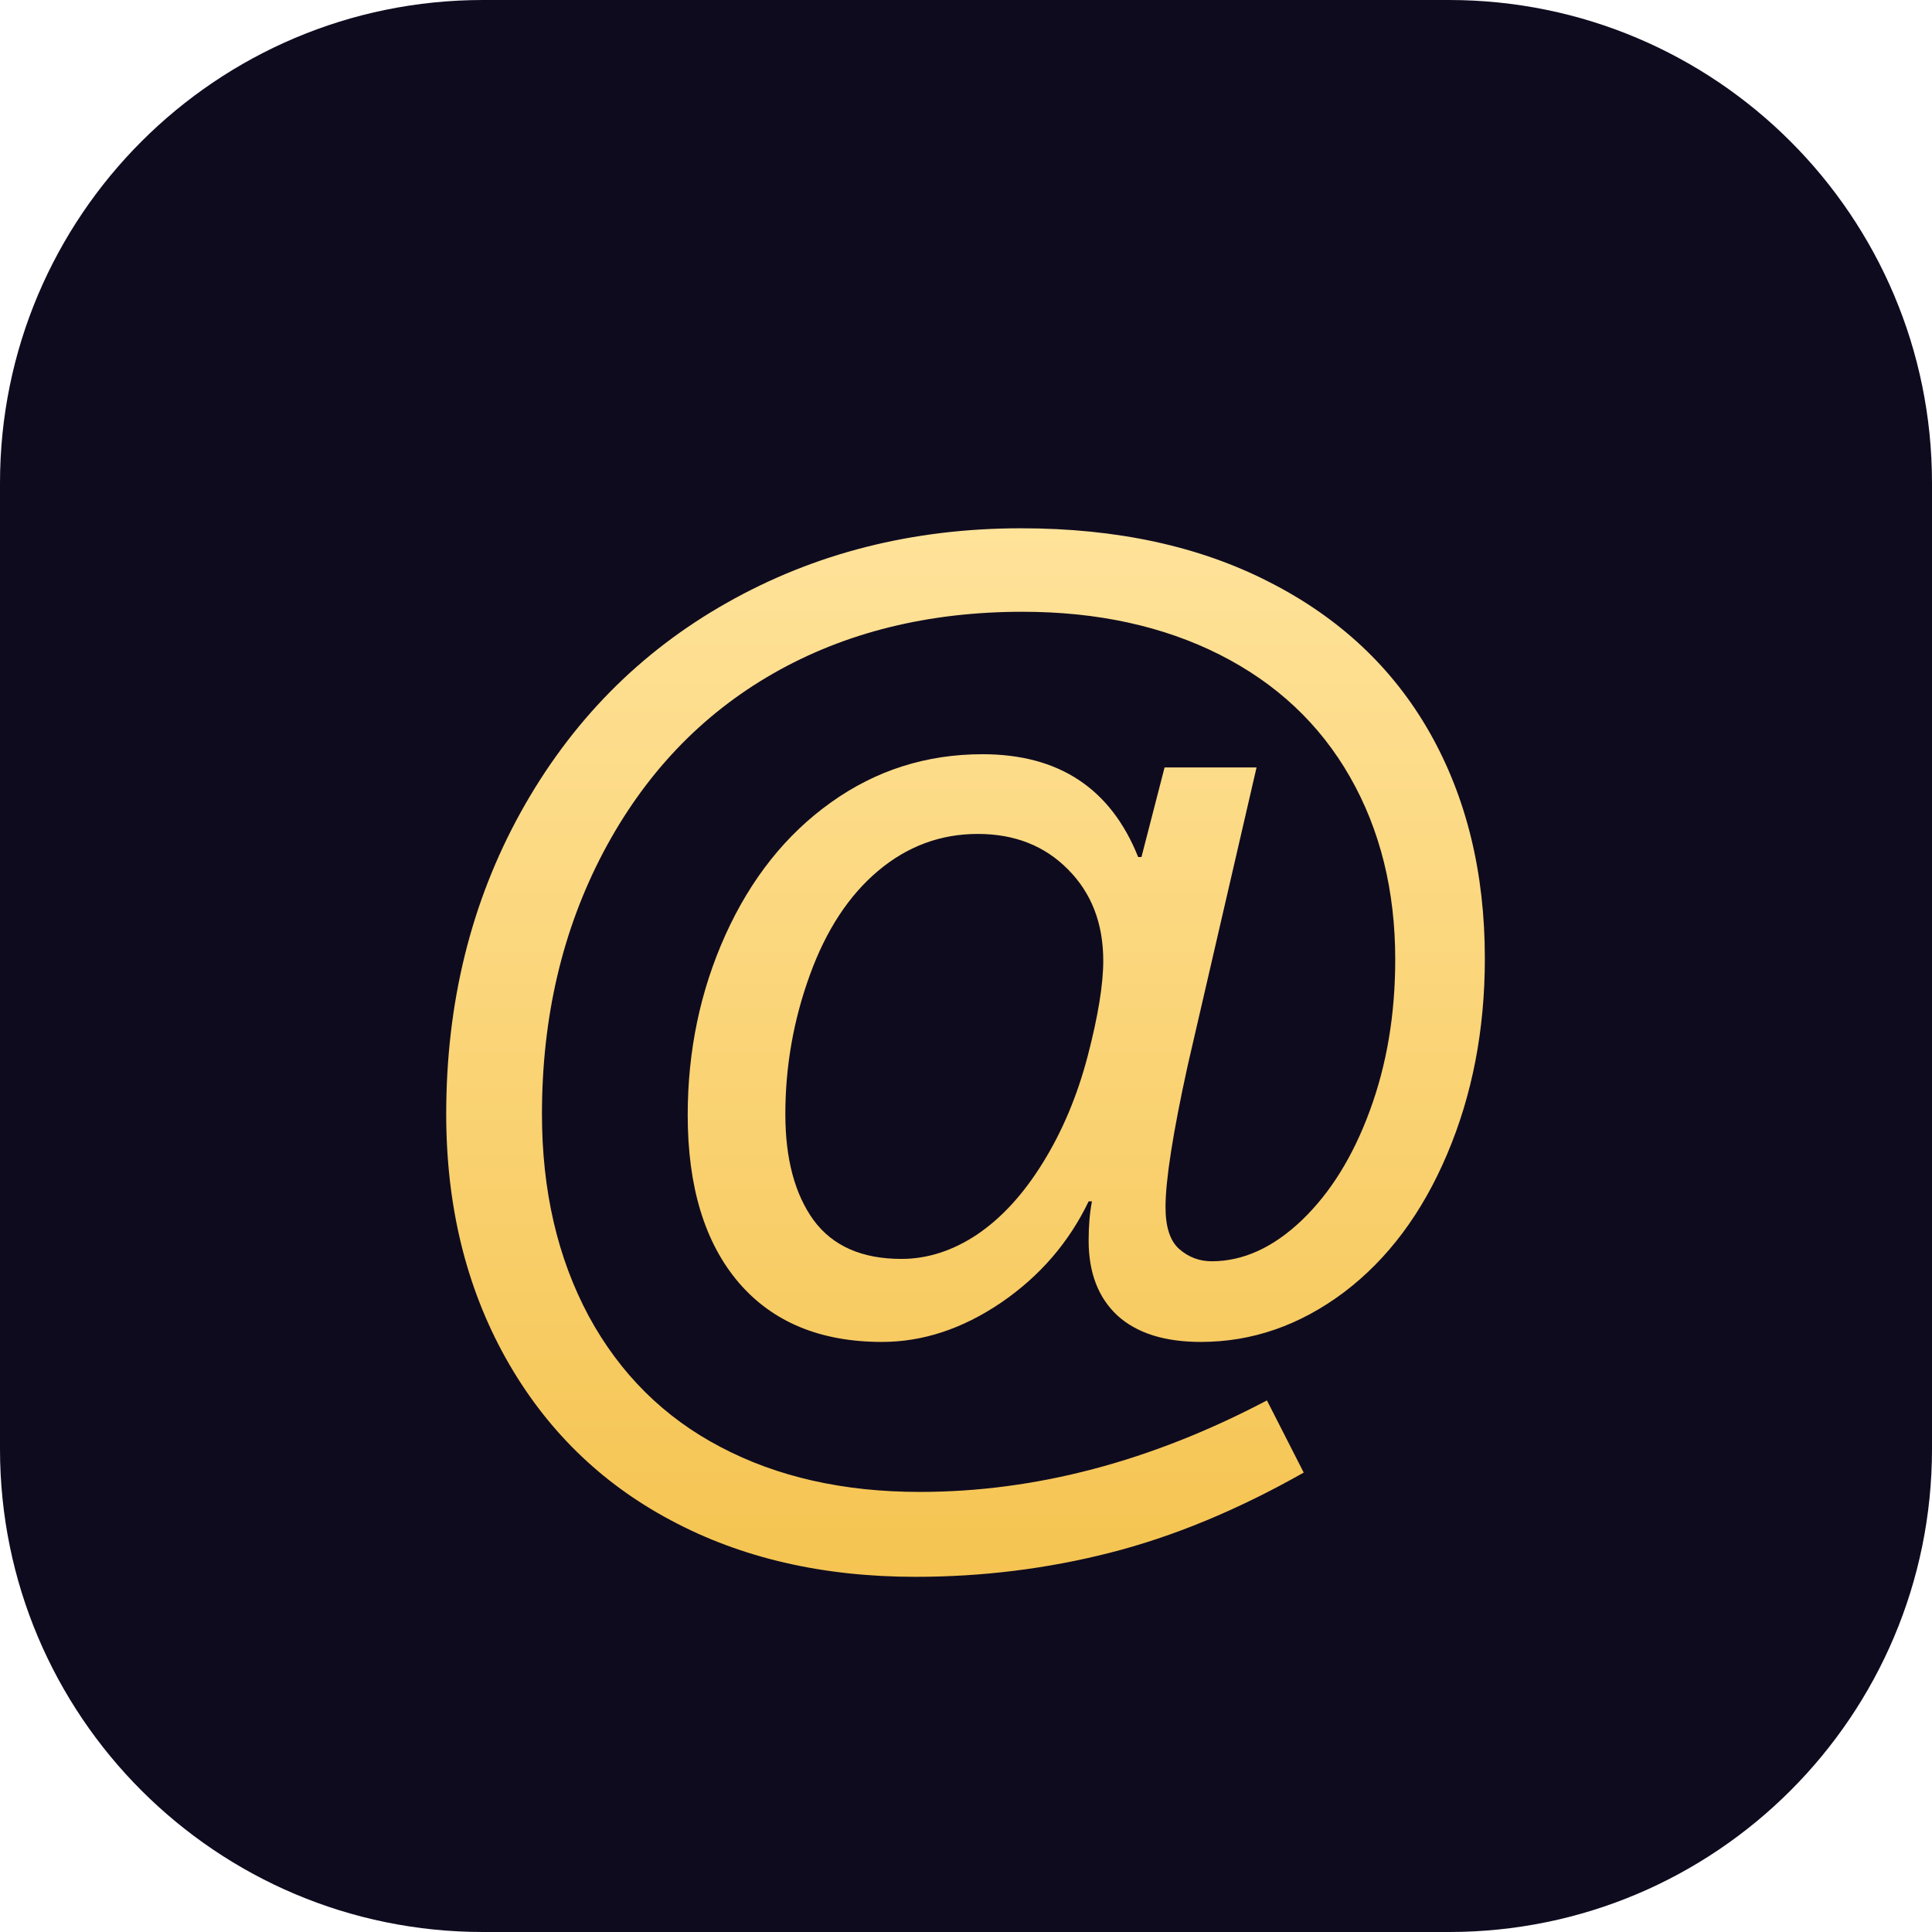
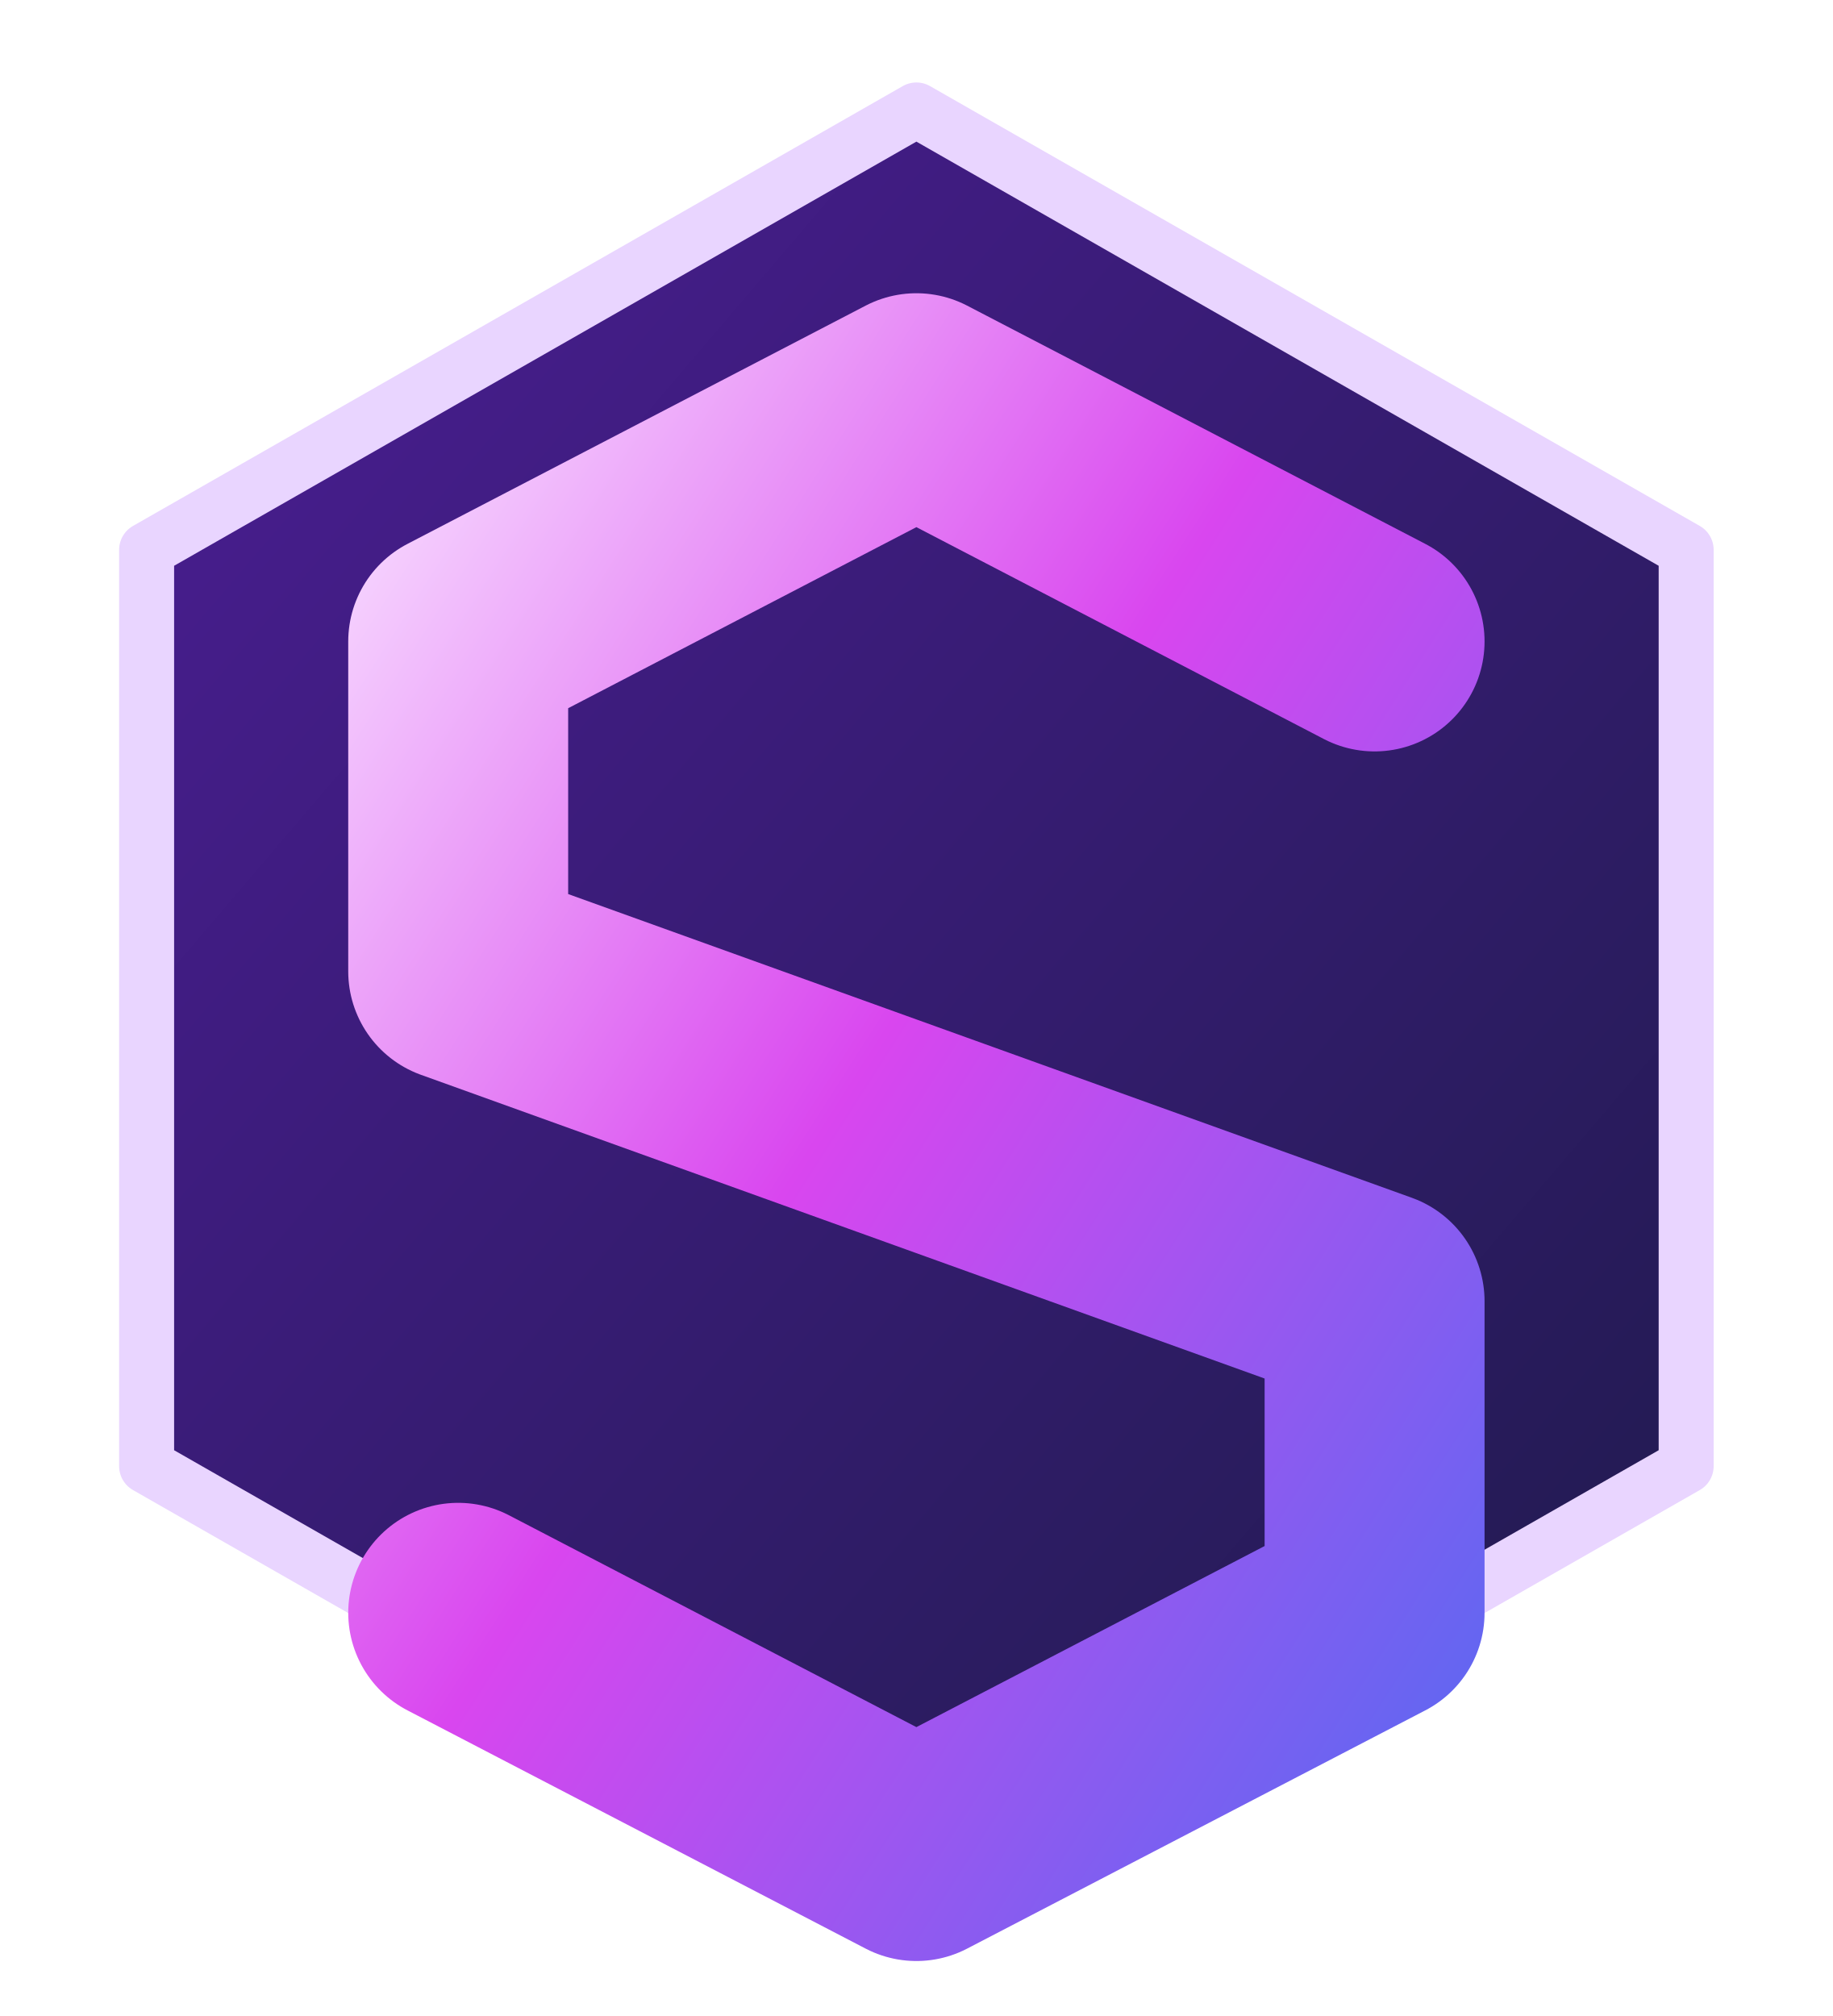
- <svg xmlns="http://www.w3.org/2000/svg" viewBox="0 0 64 64">
+ <svg xmlns="http://www.w3.org/2000/svg" viewBox="0 0 200 220">
  <defs>
-     <linearGradient id="g" x1="0" y1="0" x2="0" y2="1">
-       <stop offset="0" stop-color="#ffe39a" />
-       <stop offset="1" stop-color="#f5c451" />
+     <linearGradient id="s" x1="0" y1="0" x2="1" y2="1">
+       <stop offset="0" stop-color="#f5d0fe" />
+       <stop offset=".45" stop-color="#d946ef" />
+       <stop offset="1" stop-color="#6366f1" />
+     </linearGradient>
+     <linearGradient id="f" x1="0" y1="0" x2="1" y2="1">
+       <stop offset="0" stop-color="#4c1d95" />
+       <stop offset="1" stop-color="#1e1b4b" />
    </linearGradient>
  </defs>
-   <rect width="64" height="64" rx="16" fill="#0f0b1f" />
-   <text x="50%" y="54%" text-anchor="middle" dominant-baseline="middle" font-family="Arial Black, Arial" font-weight="900" font-size="40" fill="url(#g)">@</text>
+   <polygon points="100,12 184,60 184,160 100,208 16,160 16,60" fill="url(#f)" stroke="#e9d5ff" stroke-width="6" stroke-linejoin="round" />
+   <path d="M150 70 100 44 50 70v36l100 36v34l-50 26-50-26" fill="none" stroke="url(#s)" stroke-width="24" stroke-linejoin="round" stroke-linecap="round" />
</svg>
